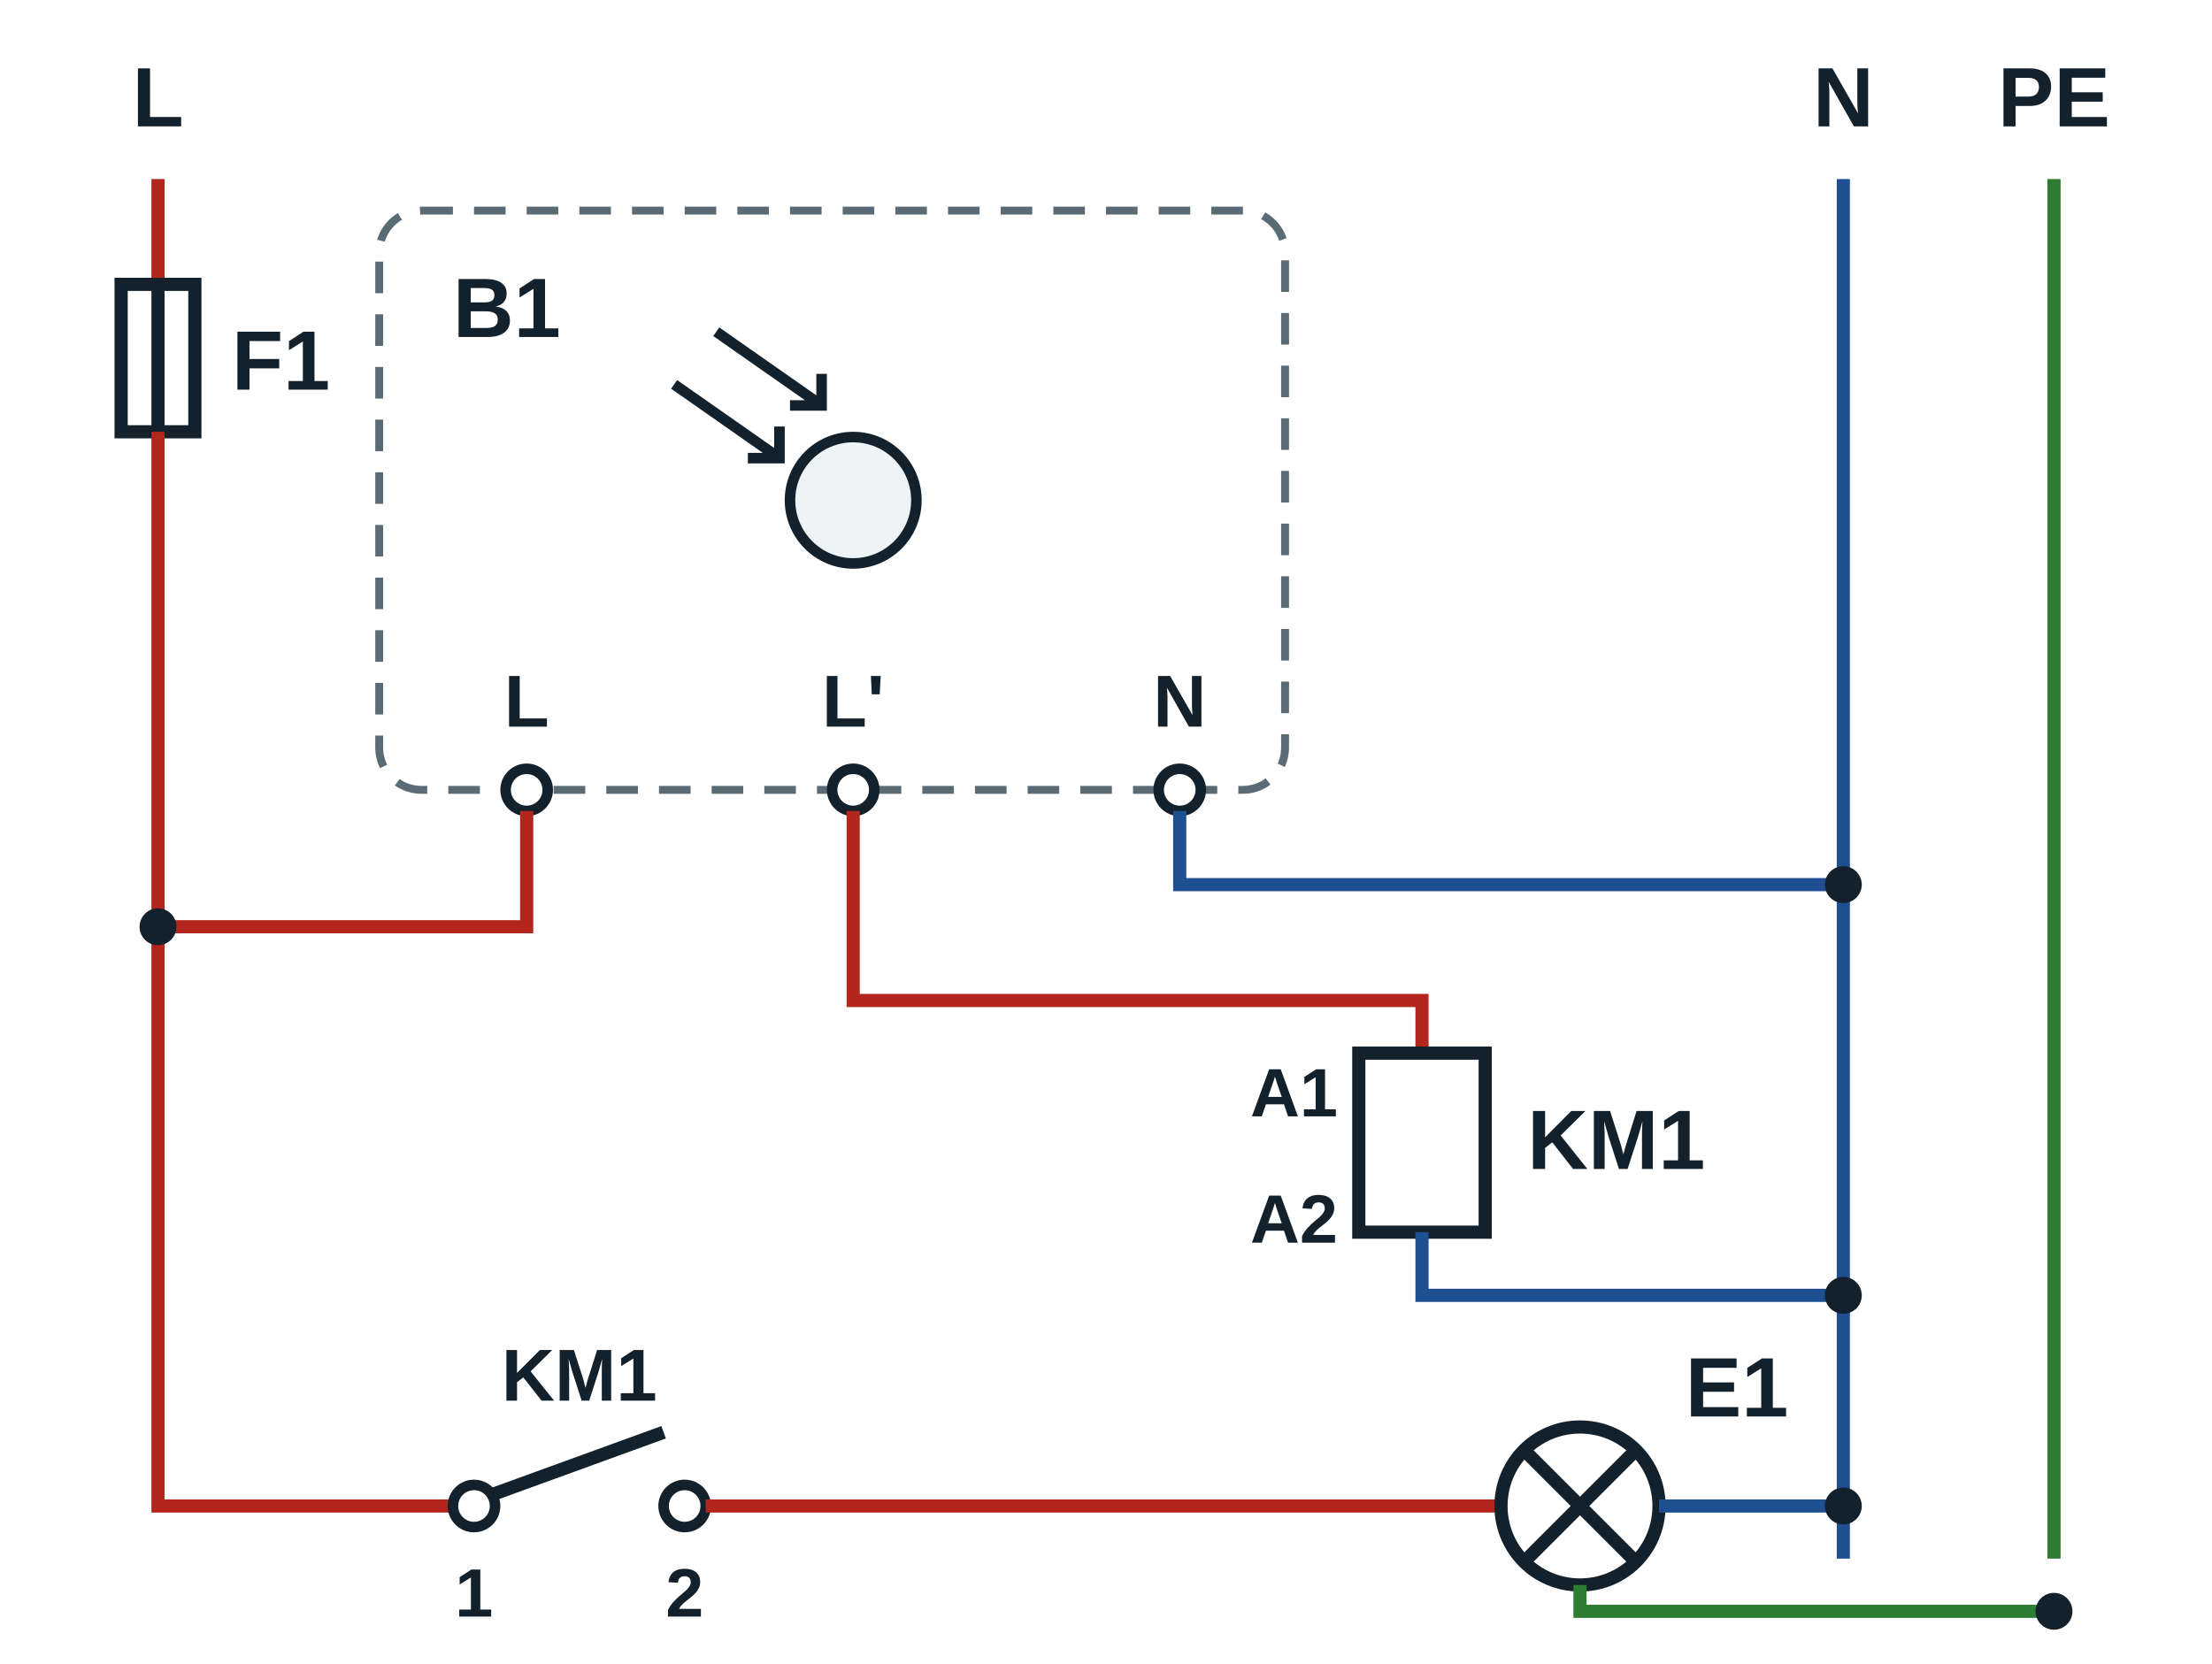
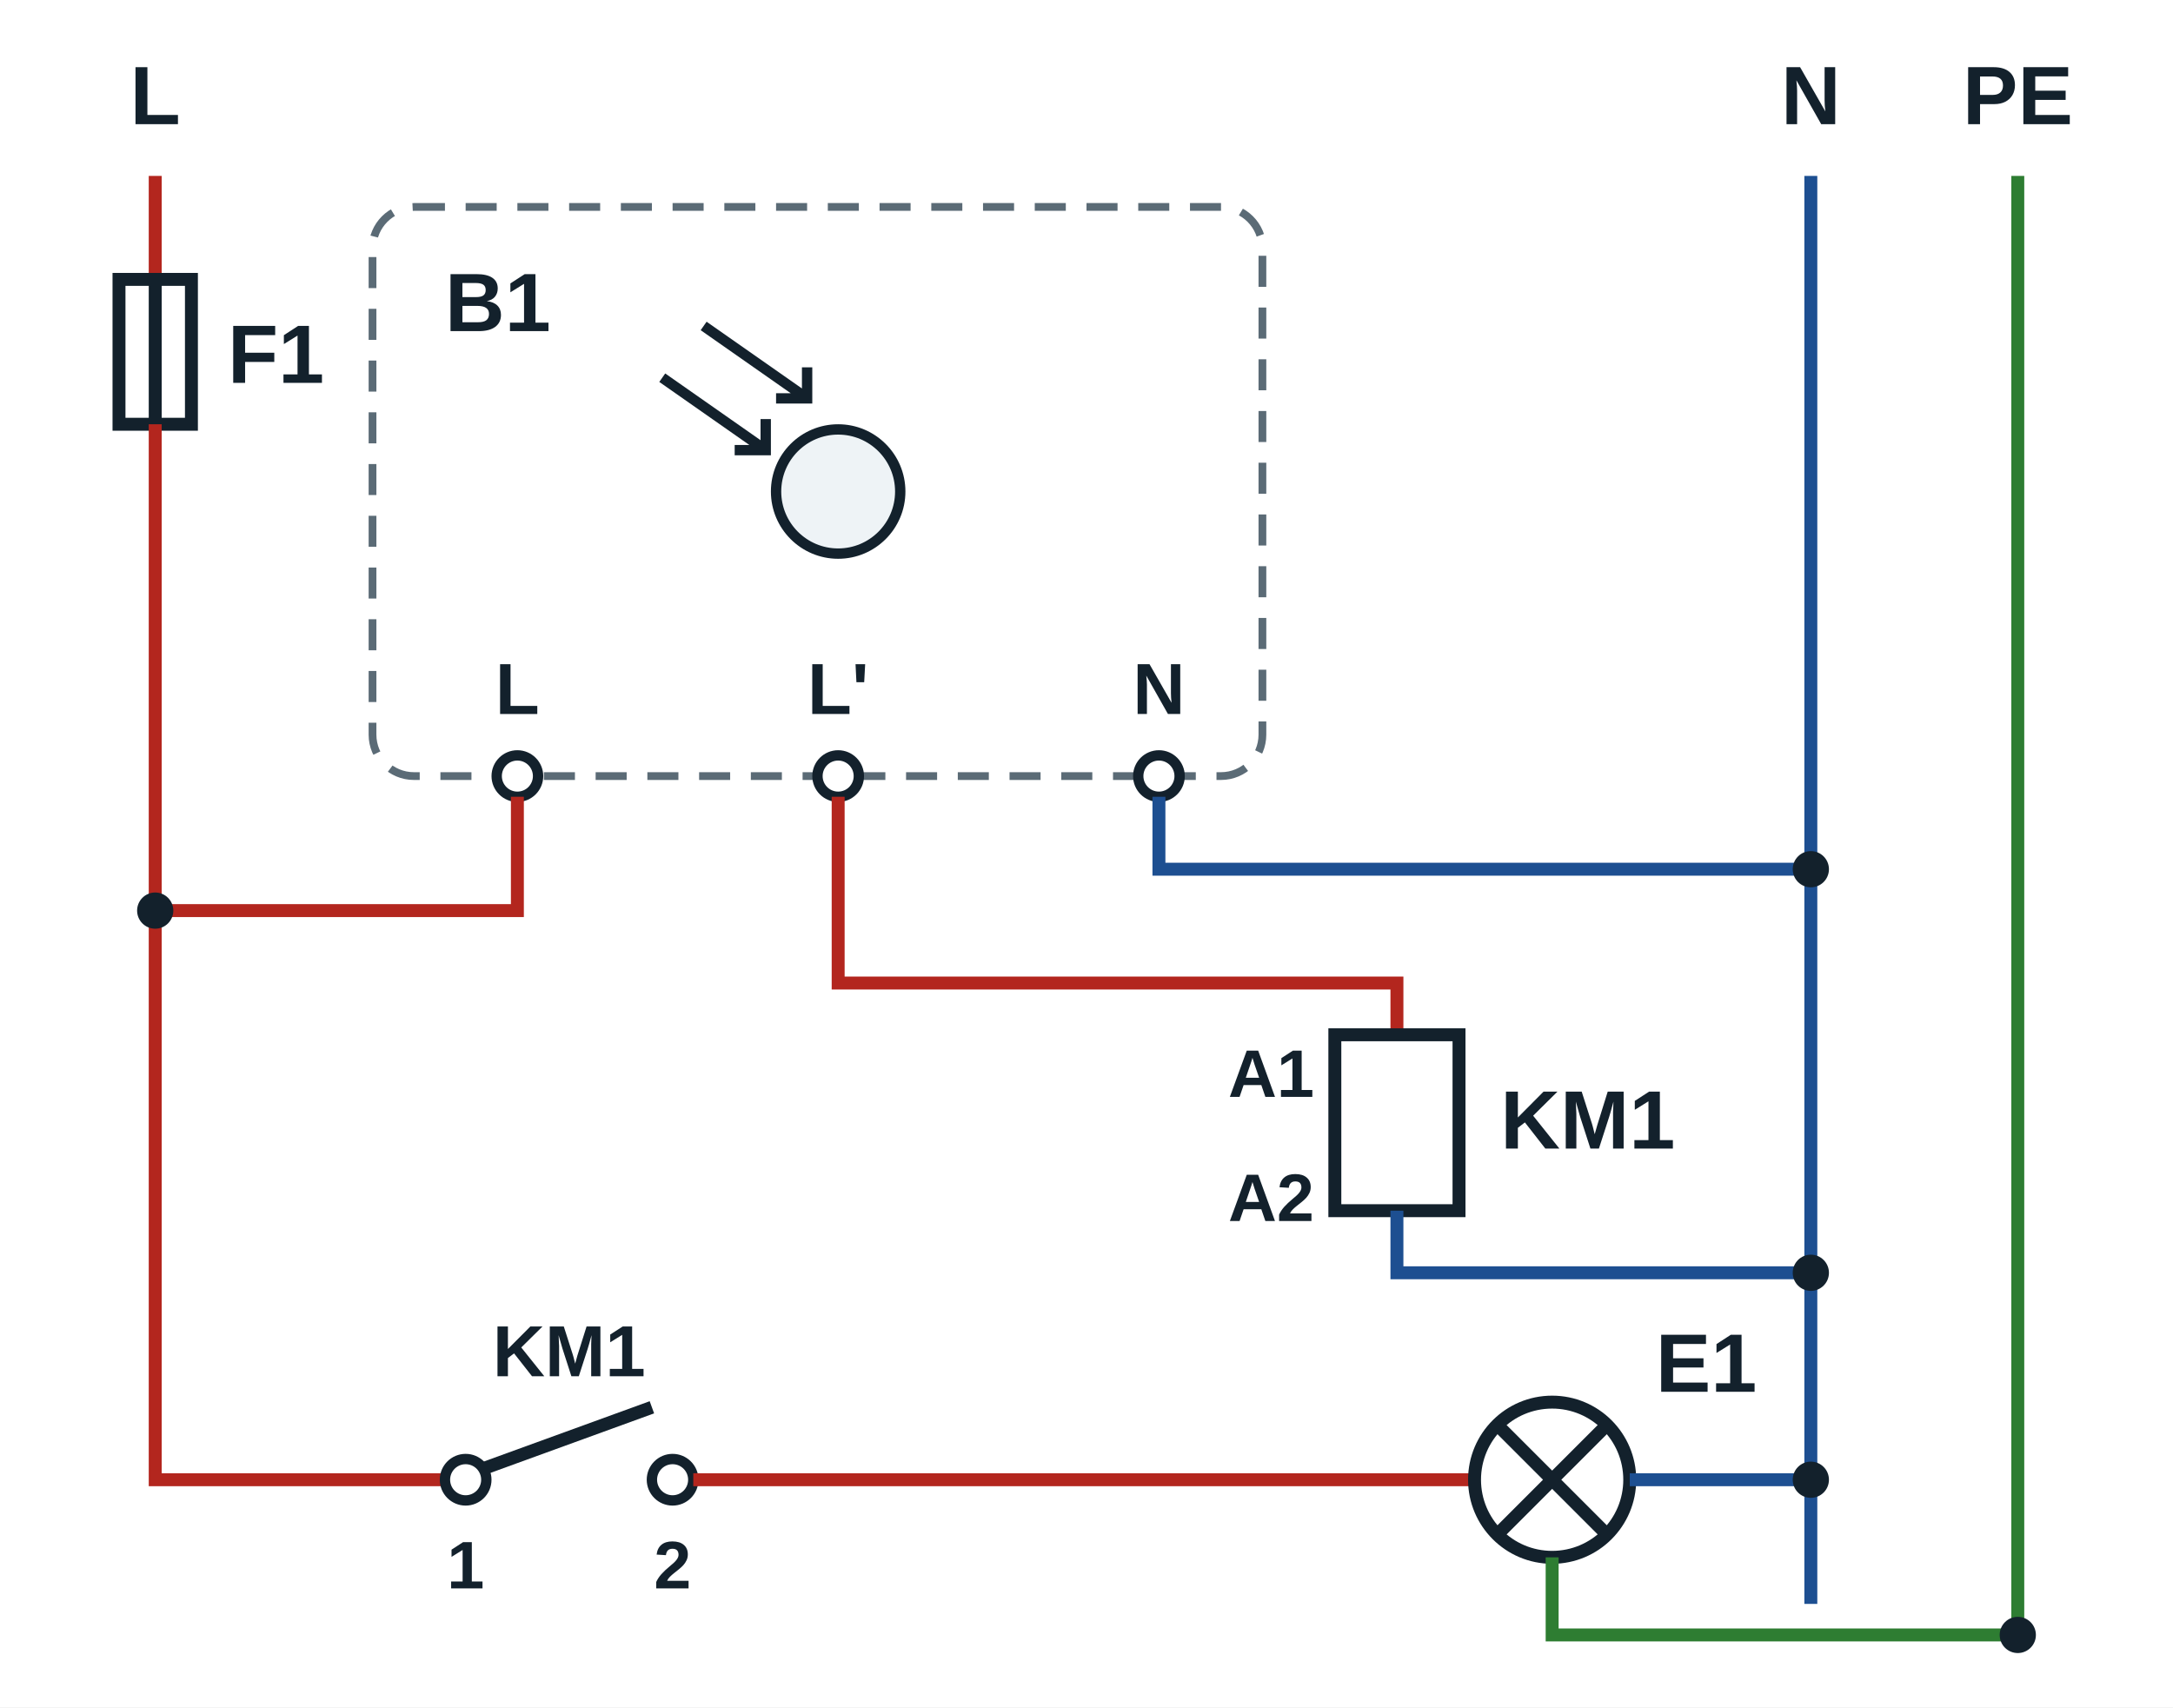
- <svg xmlns="http://www.w3.org/2000/svg" viewBox="0 0 420 316" font-family="Arial, sans-serif">
-   <rect width="420" height="316" fill="#fff" />
+ <svg xmlns="http://www.w3.org/2000/svg" viewBox="0 0 420 330" font-family="Arial, sans-serif">
+   <rect width="420" height="330" fill="#fff" />
  <text x="30" y="24" font-size="16" text-anchor="middle" fill="#13212c" font-weight="bold">L</text>
  <text x="350" y="24" font-size="16" text-anchor="middle" fill="#13212c" font-weight="bold">N</text>
  <text x="390" y="24" font-size="16" text-anchor="middle" fill="#13212c" font-weight="bold">PE</text>
-   <path d="M350 34V296" fill="none" stroke="#1d4f91" stroke-width="2.5" />
-   <path d="M390 34V296" fill="none" stroke="#2e7d32" stroke-width="2.5" />
+   <path d="M350 34V310" fill="none" stroke="#1d4f91" stroke-width="2.5" />
+   <path d="M390 34V316" fill="none" stroke="#2e7d32" stroke-width="2.5" />
  <path d="M30 34V54" fill="none" stroke="#b3261e" stroke-width="2.5" />
  <rect x="23" y="54" width="14" height="28" fill="#fff" stroke="#13212c" stroke-width="2.5" />
  <path d="M30 54V82" fill="none" stroke="#13212c" stroke-width="2.5" />
  <text x="44" y="74" font-size="16" text-anchor="start" fill="#13212c" font-weight="bold">F1</text>
  <rect x="72" y="40" width="172" height="110" rx="8" fill="none" stroke="#5b6b76" stroke-width="1.5" stroke-dasharray="6 4" />
  <text x="86" y="64" font-size="16" text-anchor="start" fill="#13212c" font-weight="bold">B1</text>
  <circle cx="162" cy="95" r="12" fill="#eef3f6" stroke="#13212c" stroke-width="2" />
  <path d="M128 73L148 87M142 87H148V81" fill="none" stroke="#13212c" stroke-width="2" />
  <path d="M136 63L156 77M150 77H156V71" fill="none" stroke="#13212c" stroke-width="2" />
  <circle cx="100" cy="150" r="4" fill="#fff" stroke="#13212c" stroke-width="2" />
  <text x="100" y="138" font-size="14" text-anchor="middle" fill="#13212c" font-weight="bold">L</text>
  <circle cx="162" cy="150" r="4" fill="#fff" stroke="#13212c" stroke-width="2" />
  <text x="162" y="138" font-size="14" text-anchor="middle" fill="#13212c" font-weight="bold">L'</text>
  <circle cx="224" cy="150" r="4" fill="#fff" stroke="#13212c" stroke-width="2" />
  <text x="224" y="138" font-size="14" text-anchor="middle" fill="#13212c" font-weight="bold">N</text>
  <path d="M30 82V176H100V154" fill="none" stroke="#b3261e" stroke-width="2.5" />
  <path d="M224 154V168H350" fill="none" stroke="#1d4f91" stroke-width="2.5" />
  <circle cx="350" cy="168" r="3.5" fill="#13212c" />
  <path d="M162 154V190H270V200" fill="none" stroke="#b3261e" stroke-width="2.5" />
  <rect x="258" y="200" width="24" height="34" fill="#fff" stroke="#13212c" stroke-width="2.5" />
  <text x="290" y="222" font-size="16" text-anchor="start" fill="#13212c" font-weight="bold">KM1</text>
  <text x="254" y="212" font-size="13" text-anchor="end" fill="#13212c" font-weight="bold">A1</text>
  <text x="254" y="236" font-size="13" text-anchor="end" fill="#13212c" font-weight="bold">A2</text>
  <path d="M270 234V246H350" fill="none" stroke="#1d4f91" stroke-width="2.5" />
  <circle cx="350" cy="246" r="3.5" fill="#13212c" />
  <path d="M30 176V286H90" fill="none" stroke="#b3261e" stroke-width="2.5" />
  <circle cx="30" cy="176" r="3.5" fill="#13212c" />
  <circle cx="90" cy="286" r="4" fill="#fff" stroke="#13212c" stroke-width="2" />
  <circle cx="130" cy="286" r="4" fill="#fff" stroke="#13212c" stroke-width="2" />
  <path d="M93 284L126 272" fill="none" stroke="#13212c" stroke-width="2.5" />
  <text x="110" y="266" font-size="14" text-anchor="middle" fill="#13212c" font-weight="bold">KM1</text>
  <text x="90" y="307" font-size="13" text-anchor="middle" fill="#13212c" font-weight="bold">1</text>
  <text x="130" y="307" font-size="13" text-anchor="middle" fill="#13212c" font-weight="bold">2</text>
  <path d="M134 286H285" fill="none" stroke="#b3261e" stroke-width="2.5" />
  <circle cx="300" cy="286" r="15" fill="#fff" stroke="#13212c" stroke-width="2.5" />
  <path d="M289.5 275.5L310.5 296.5M310.5 275.5L289.5 296.5" fill="none" stroke="#13212c" stroke-width="2.5" />
  <text x="320" y="269" font-size="16" text-anchor="start" fill="#13212c" font-weight="bold">E1</text>
  <path d="M315 286H350" fill="none" stroke="#1d4f91" stroke-width="2.5" />
  <circle cx="350" cy="286" r="3.5" fill="#13212c" />
-   <path d="M300 301V306H390" fill="none" stroke="#2e7d32" stroke-width="2.5" />
-   <circle cx="390" cy="306" r="3.5" fill="#13212c" />
+   <path d="M300 301V316H390" fill="none" stroke="#2e7d32" stroke-width="2.5" />
+   <circle cx="390" cy="316" r="3.5" fill="#13212c" />
</svg>
